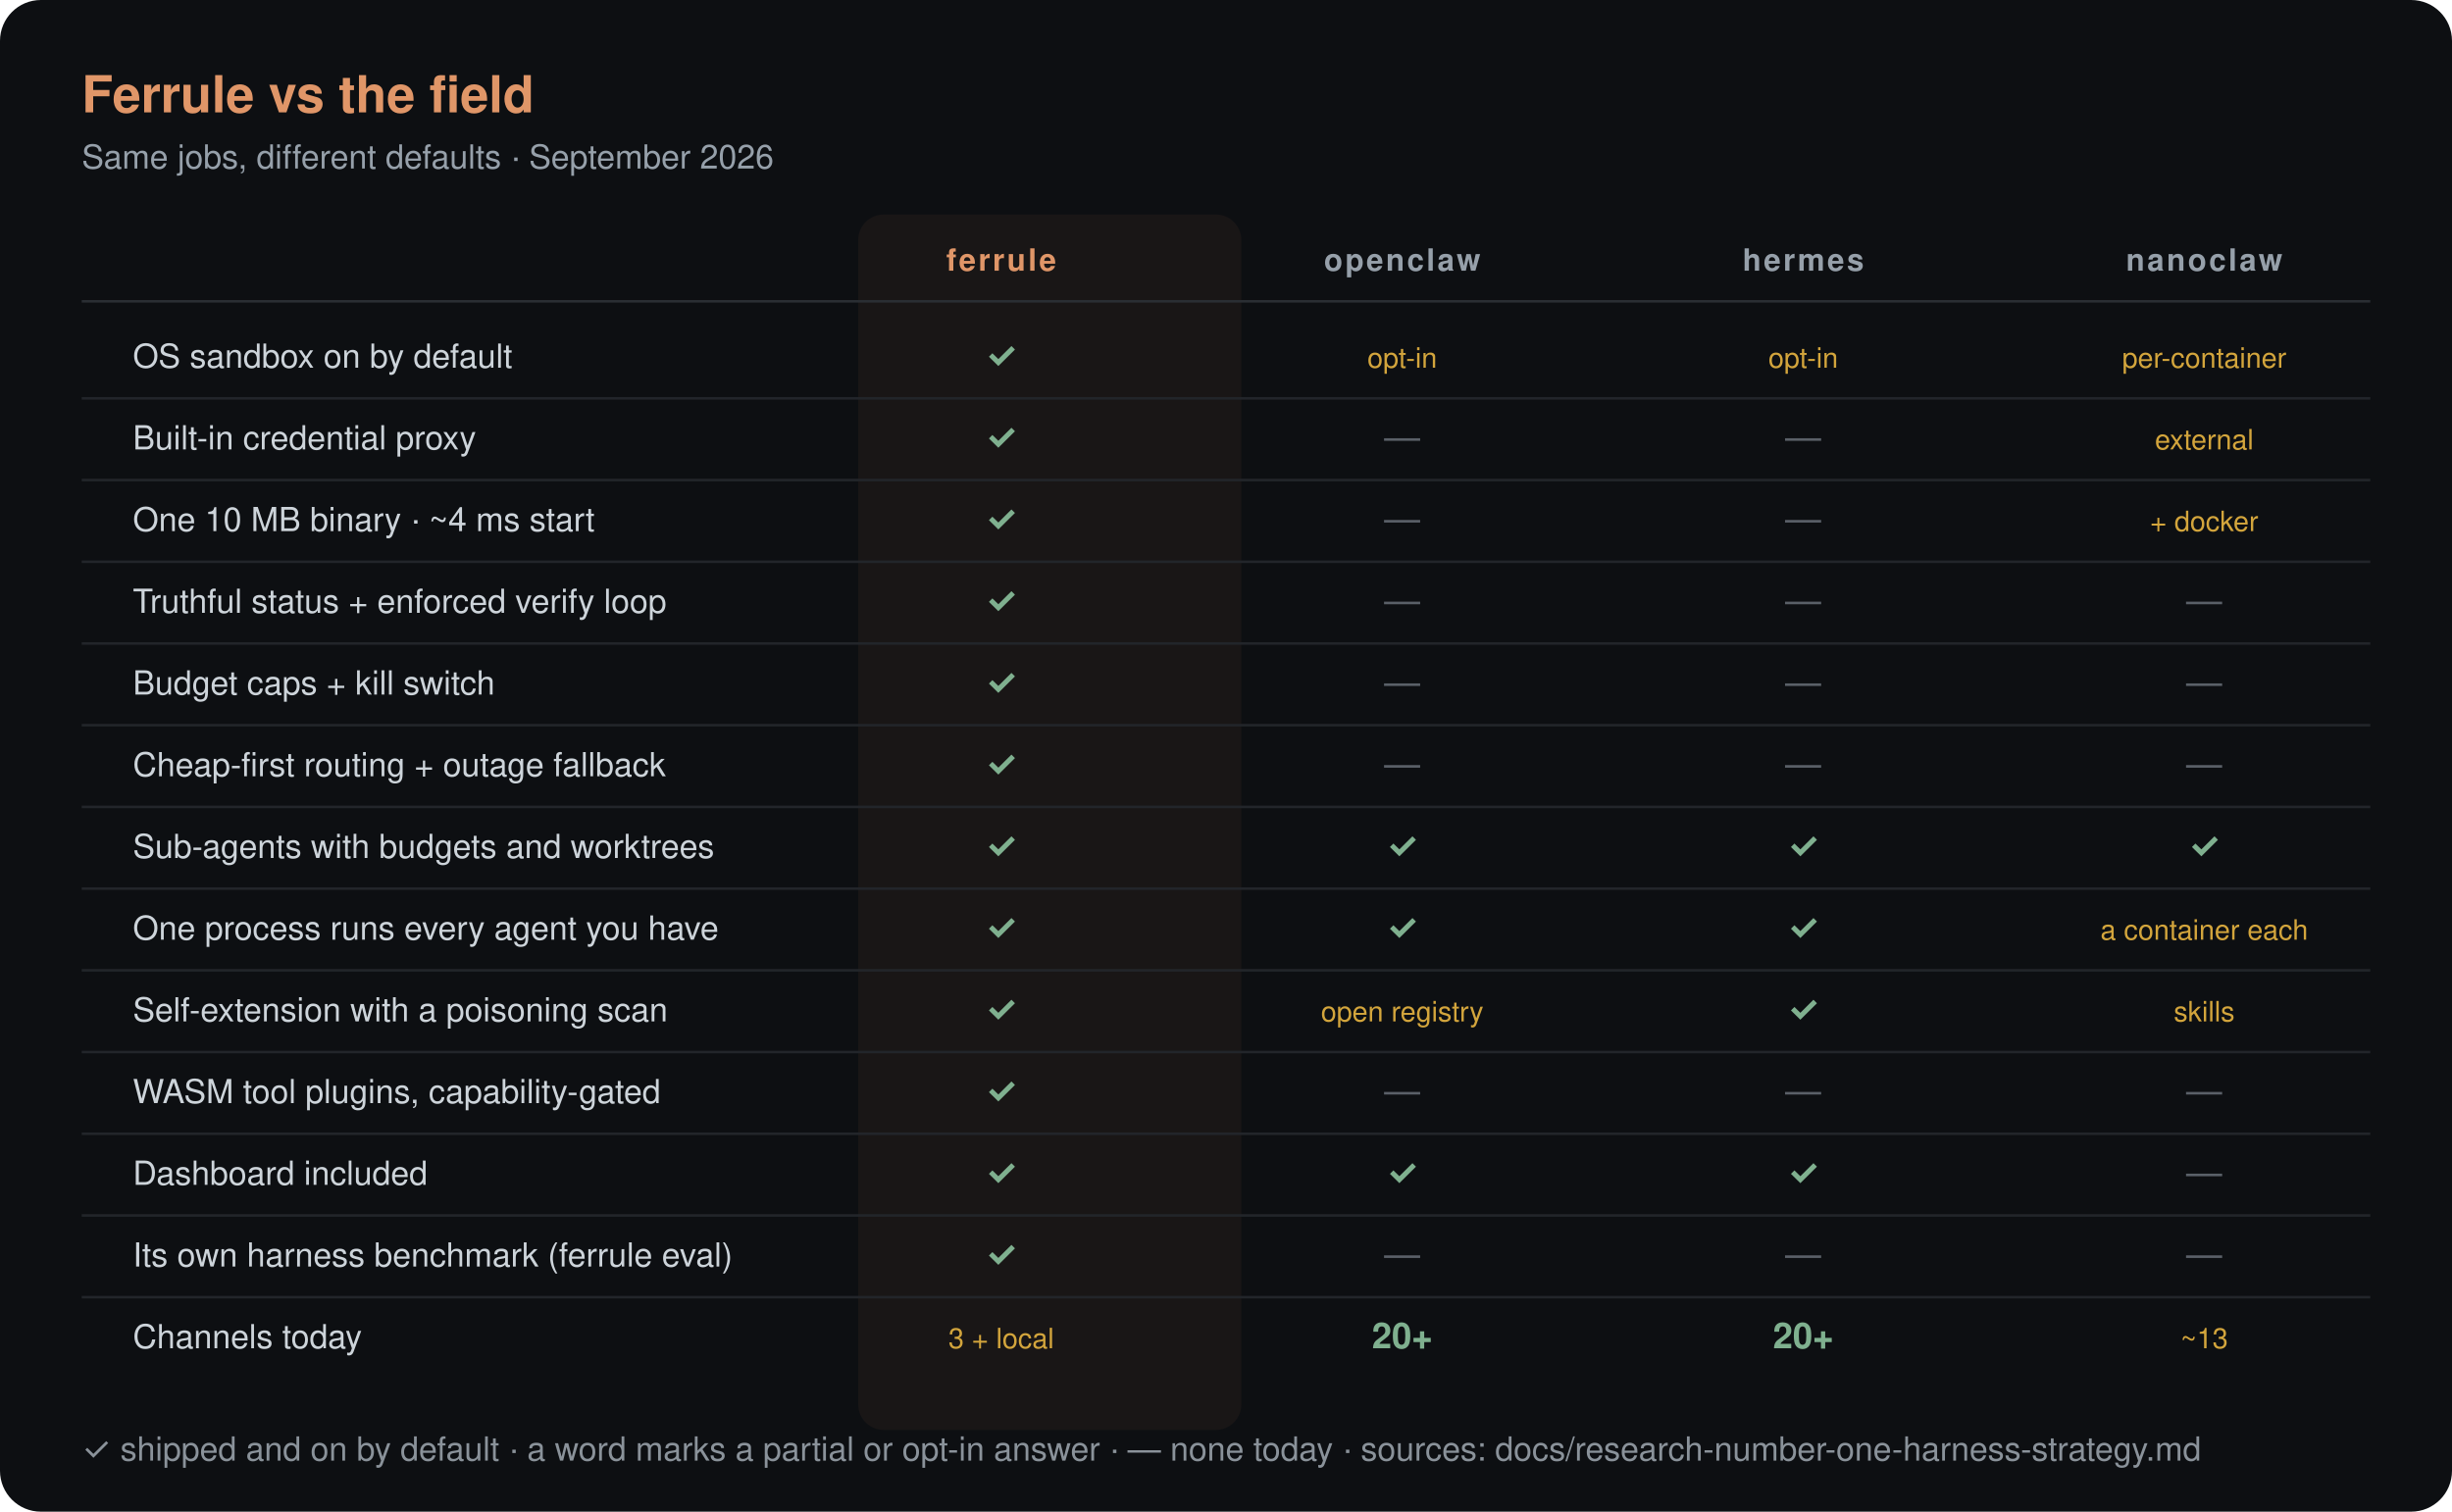
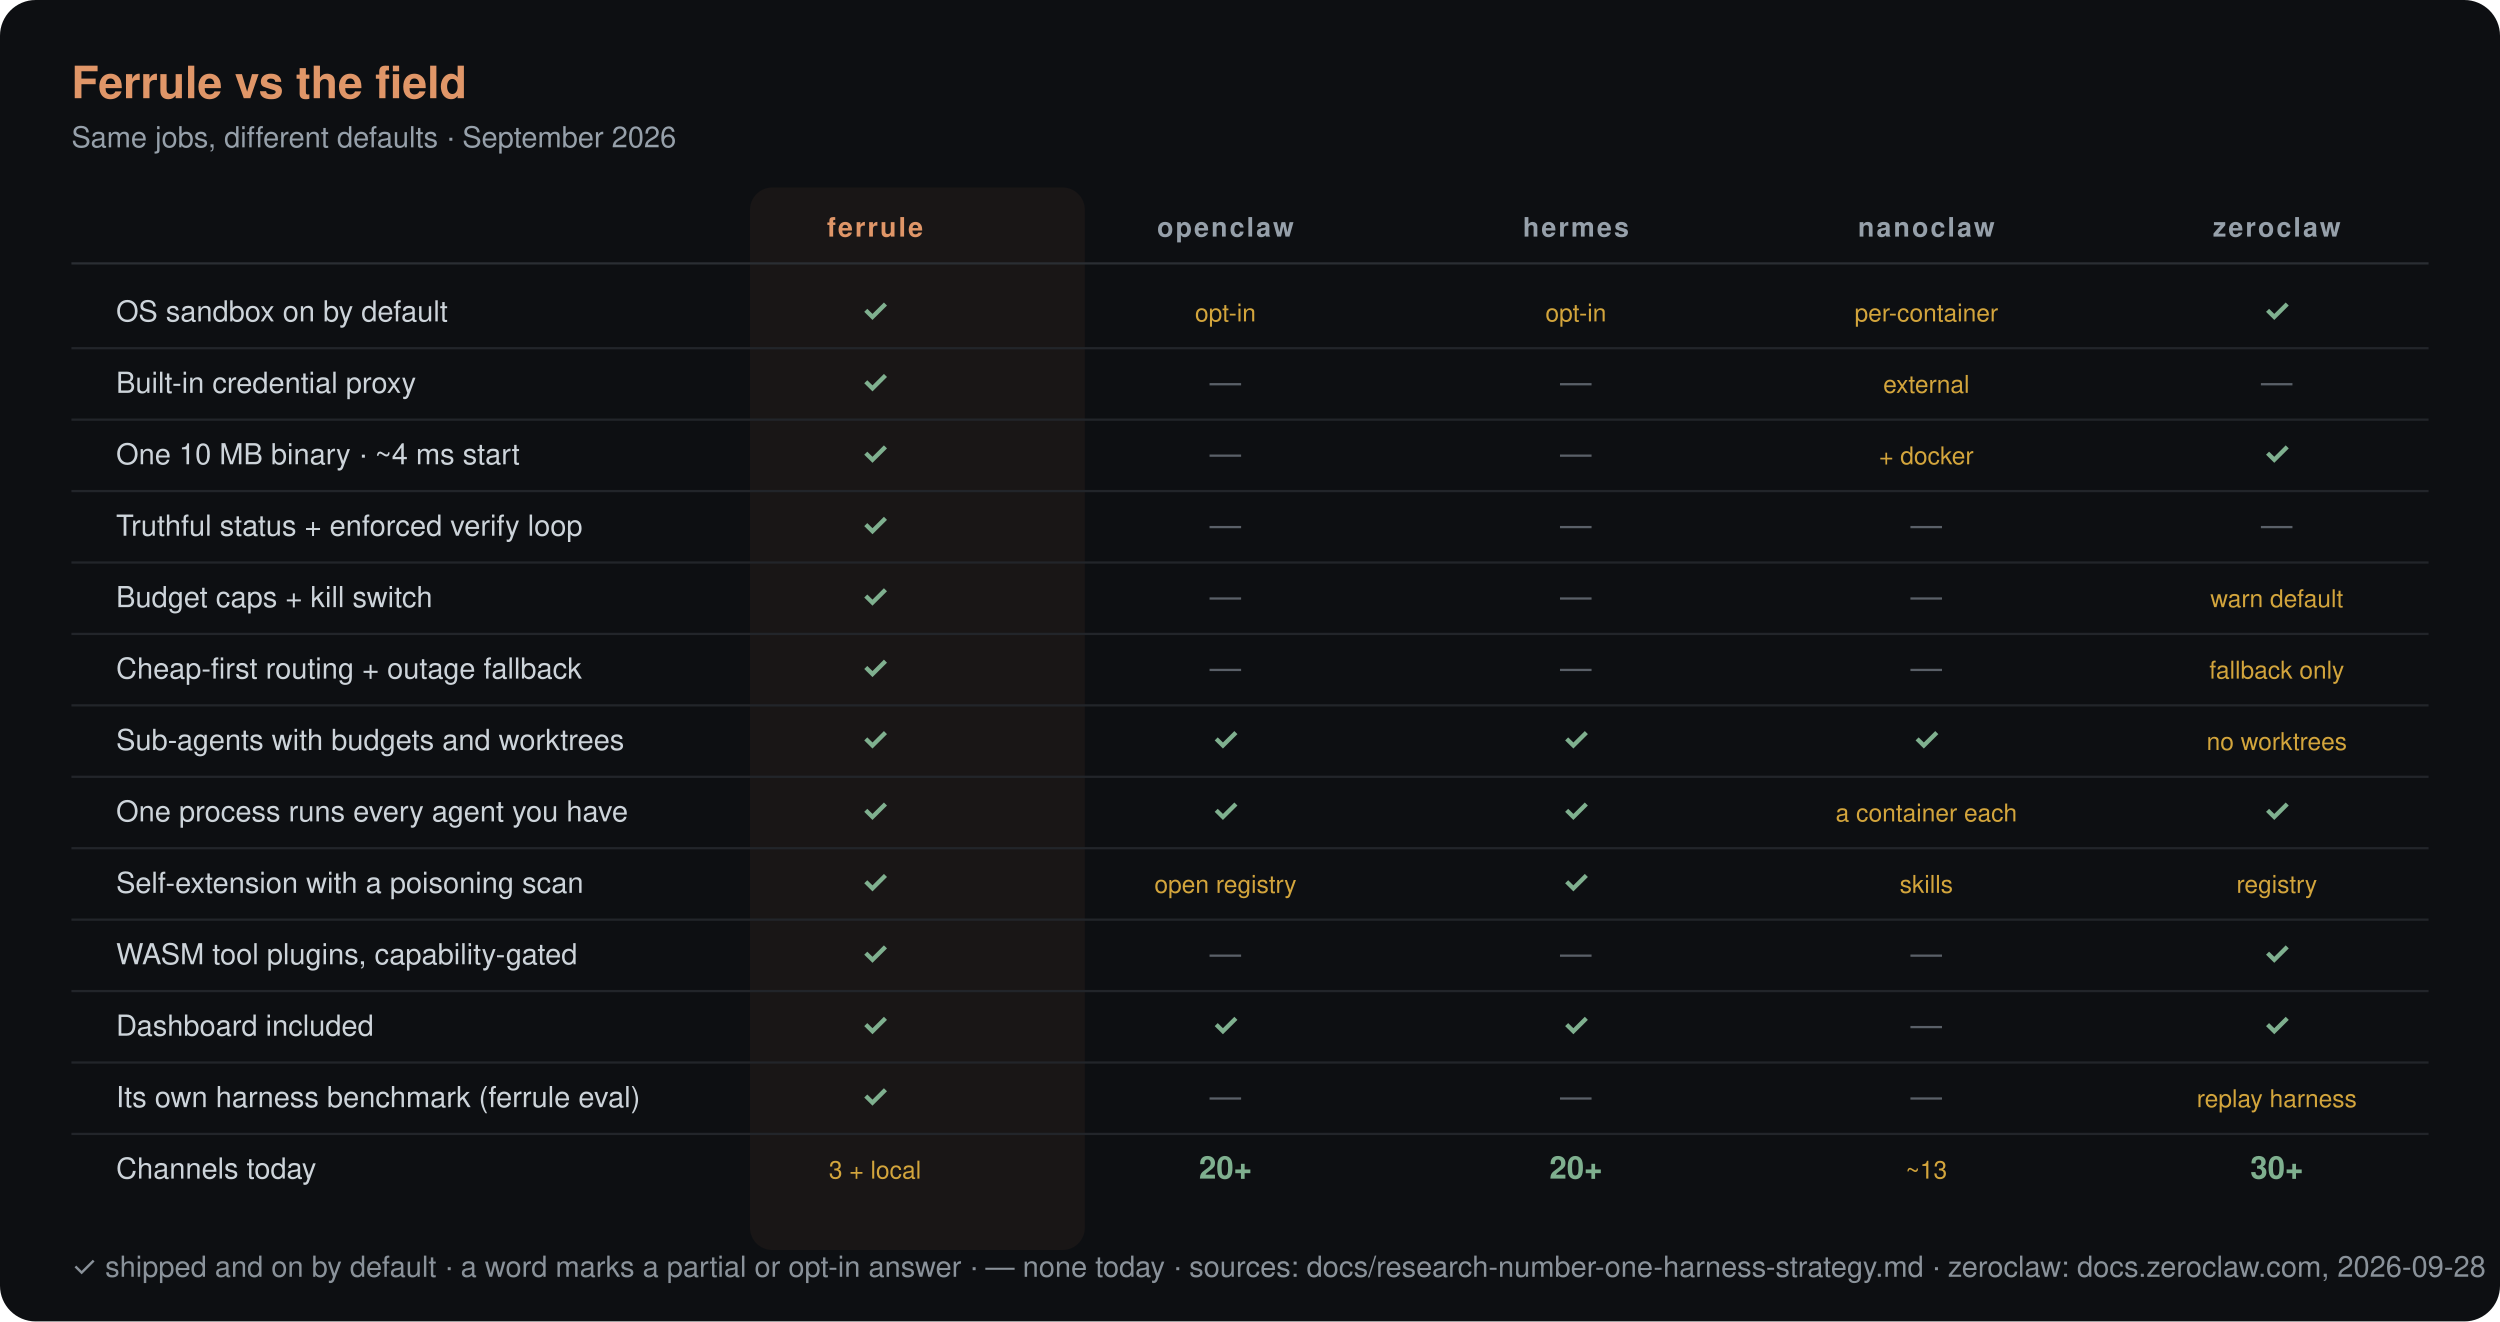
- <svg xmlns="http://www.w3.org/2000/svg" width="960" height="592" viewBox="0 0 960 592" role="img" aria-label="Ferrule vs OpenClaw, Hermes and NanoClaw: a capability table">
+ <svg xmlns="http://www.w3.org/2000/svg" width="1120" height="592" viewBox="0 0 1120 592" role="img" aria-label="Ferrule vs OpenClaw, Hermes, NanoClaw and ZeroClaw: a capability table">
  <defs>
    <style>
      text { font-family: ui-sans-serif, -apple-system, "Segoe UI", Helvetica, Arial, sans-serif; fill: #cdd4da; font-size: 13px; }
      .t { font-size: 20px; font-weight: 700; fill: #e09668; }
      .s { fill: #96a0aa; }
      .col { font-size: 12px; font-weight: 700; letter-spacing: .08em; text-transform: uppercase; }
      .yes { fill: #7fb08f; font-weight: 700; font-size: 14px; }
      .no { fill: #5a6068; font-size: 14px; }
      .part { fill: #d3a53c; font-size: 11px; }
      .row { fill: #cdd4da; }
      .dim { fill: #8a929a; }
    </style>
  </defs>
-   <rect width="960" height="592" rx="16" fill="#0d0f12" />
+   <rect width="1120" height="592" rx="16" fill="#0d0f12" />
  <text x="32" y="44" class="t">Ferrule vs the field</text>
  <text x="32" y="66" class="s">Same jobs, different defaults · September 2026</text>
  <rect x="336" y="84" width="150" height="476" rx="10" fill="#c4764a" opacity="0.07" />
  <text x="392" y="106" class="col" fill="#e09668" text-anchor="middle" style="fill:#e09668">ferrule</text>
  <text x="549" y="106" class="col" text-anchor="middle" style="fill:#96a0aa">openclaw</text>
  <text x="706" y="106" class="col" text-anchor="middle" style="fill:#96a0aa">hermes</text>
  <text x="863" y="106" class="col" text-anchor="middle" style="fill:#96a0aa">nanoclaw</text>
-   <line x1="32" y1="118" x2="928" y2="118" stroke="#2a2e33" />
+   <text x="1020" y="106" class="col" text-anchor="middle" style="fill:#96a0aa">zeroclaw</text>
+   <line x1="32" y1="118" x2="1088" y2="118" stroke="#2a2e33" />
  <g>
    <text x="52" y="144" class="row">OS sandbox on by default</text>
    <text x="392" y="144" class="yes" text-anchor="middle">✓</text>
    <text x="549" y="144" class="part" text-anchor="middle">opt-in</text>
    <text x="706" y="144" class="part" text-anchor="middle">opt-in</text>
    <text x="863" y="144" class="part" text-anchor="middle">per-container</text>
-     <line x1="32" y1="156" x2="928" y2="156" stroke="#22252a" />
+     <text x="1020" y="144" class="yes" text-anchor="middle">✓</text>
+     <line x1="32" y1="156" x2="1088" y2="156" stroke="#22252a" />
    <text x="52" y="176" class="row">Built-in credential proxy</text>
    <text x="392" y="176" class="yes" text-anchor="middle">✓</text>
    <text x="549" y="176" class="no" text-anchor="middle">—</text>
    <text x="706" y="176" class="no" text-anchor="middle">—</text>
    <text x="863" y="176" class="part" text-anchor="middle">external</text>
-     <line x1="32" y1="188" x2="928" y2="188" stroke="#22252a" />
+     <text x="1020" y="176" class="no" text-anchor="middle">—</text>
+     <line x1="32" y1="188" x2="1088" y2="188" stroke="#22252a" />
    <text x="52" y="208" class="row">One 10 MB binary · ~4 ms start</text>
    <text x="392" y="208" class="yes" text-anchor="middle">✓</text>
    <text x="549" y="208" class="no" text-anchor="middle">—</text>
    <text x="706" y="208" class="no" text-anchor="middle">—</text>
    <text x="863" y="208" class="part" text-anchor="middle">+ docker</text>
-     <line x1="32" y1="220" x2="928" y2="220" stroke="#22252a" />
+     <text x="1020" y="208" class="yes" text-anchor="middle">✓</text>
+     <line x1="32" y1="220" x2="1088" y2="220" stroke="#22252a" />
    <text x="52" y="240" class="row">Truthful status + enforced verify loop</text>
    <text x="392" y="240" class="yes" text-anchor="middle">✓</text>
    <text x="549" y="240" class="no" text-anchor="middle">—</text>
    <text x="706" y="240" class="no" text-anchor="middle">—</text>
    <text x="863" y="240" class="no" text-anchor="middle">—</text>
-     <line x1="32" y1="252" x2="928" y2="252" stroke="#22252a" />
+     <text x="1020" y="240" class="no" text-anchor="middle">—</text>
+     <line x1="32" y1="252" x2="1088" y2="252" stroke="#22252a" />
    <text x="52" y="272" class="row">Budget caps + kill switch</text>
    <text x="392" y="272" class="yes" text-anchor="middle">✓</text>
    <text x="549" y="272" class="no" text-anchor="middle">—</text>
    <text x="706" y="272" class="no" text-anchor="middle">—</text>
    <text x="863" y="272" class="no" text-anchor="middle">—</text>
-     <line x1="32" y1="284" x2="928" y2="284" stroke="#22252a" />
+     <text x="1020" y="272" class="part" text-anchor="middle">warn default</text>
+     <line x1="32" y1="284" x2="1088" y2="284" stroke="#22252a" />
    <text x="52" y="304" class="row">Cheap-first routing + outage fallback</text>
    <text x="392" y="304" class="yes" text-anchor="middle">✓</text>
    <text x="549" y="304" class="no" text-anchor="middle">—</text>
    <text x="706" y="304" class="no" text-anchor="middle">—</text>
    <text x="863" y="304" class="no" text-anchor="middle">—</text>
-     <line x1="32" y1="316" x2="928" y2="316" stroke="#22252a" />
+     <text x="1020" y="304" class="part" text-anchor="middle">fallback only</text>
+     <line x1="32" y1="316" x2="1088" y2="316" stroke="#22252a" />
    <text x="52" y="336" class="row">Sub-agents with budgets and worktrees</text>
    <text x="392" y="336" class="yes" text-anchor="middle">✓</text>
    <text x="549" y="336" class="yes" text-anchor="middle">✓</text>
    <text x="706" y="336" class="yes" text-anchor="middle">✓</text>
    <text x="863" y="336" class="yes" text-anchor="middle">✓</text>
-     <line x1="32" y1="348" x2="928" y2="348" stroke="#22252a" />
+     <text x="1020" y="336" class="part" text-anchor="middle">no worktrees</text>
+     <line x1="32" y1="348" x2="1088" y2="348" stroke="#22252a" />
    <text x="52" y="368" class="row">One process runs every agent you have</text>
    <text x="392" y="368" class="yes" text-anchor="middle">✓</text>
    <text x="549" y="368" class="yes" text-anchor="middle">✓</text>
    <text x="706" y="368" class="yes" text-anchor="middle">✓</text>
    <text x="863" y="368" class="part" text-anchor="middle">a container each</text>
-     <line x1="32" y1="380" x2="928" y2="380" stroke="#22252a" />
+     <text x="1020" y="368" class="yes" text-anchor="middle">✓</text>
+     <line x1="32" y1="380" x2="1088" y2="380" stroke="#22252a" />
    <text x="52" y="400" class="row">Self-extension with a poisoning scan</text>
    <text x="392" y="400" class="yes" text-anchor="middle">✓</text>
    <text x="549" y="400" class="part" text-anchor="middle">open registry</text>
    <text x="706" y="400" class="yes" text-anchor="middle">✓</text>
    <text x="863" y="400" class="part" text-anchor="middle">skills</text>
-     <line x1="32" y1="412" x2="928" y2="412" stroke="#22252a" />
+     <text x="1020" y="400" class="part" text-anchor="middle">registry</text>
+     <line x1="32" y1="412" x2="1088" y2="412" stroke="#22252a" />
    <text x="52" y="432" class="row">WASM tool plugins, capability-gated</text>
    <text x="392" y="432" class="yes" text-anchor="middle">✓</text>
    <text x="549" y="432" class="no" text-anchor="middle">—</text>
    <text x="706" y="432" class="no" text-anchor="middle">—</text>
    <text x="863" y="432" class="no" text-anchor="middle">—</text>
-     <line x1="32" y1="444" x2="928" y2="444" stroke="#22252a" />
+     <text x="1020" y="432" class="yes" text-anchor="middle">✓</text>
+     <line x1="32" y1="444" x2="1088" y2="444" stroke="#22252a" />
    <text x="52" y="464" class="row">Dashboard included</text>
    <text x="392" y="464" class="yes" text-anchor="middle">✓</text>
    <text x="549" y="464" class="yes" text-anchor="middle">✓</text>
    <text x="706" y="464" class="yes" text-anchor="middle">✓</text>
    <text x="863" y="464" class="no" text-anchor="middle">—</text>
-     <line x1="32" y1="476" x2="928" y2="476" stroke="#22252a" />
+     <text x="1020" y="464" class="yes" text-anchor="middle">✓</text>
+     <line x1="32" y1="476" x2="1088" y2="476" stroke="#22252a" />
    <text x="52" y="496" class="row">Its own harness benchmark (ferrule eval)</text>
    <text x="392" y="496" class="yes" text-anchor="middle">✓</text>
    <text x="549" y="496" class="no" text-anchor="middle">—</text>
    <text x="706" y="496" class="no" text-anchor="middle">—</text>
    <text x="863" y="496" class="no" text-anchor="middle">—</text>
-     <line x1="32" y1="508" x2="928" y2="508" stroke="#22252a" />
+     <text x="1020" y="496" class="part" text-anchor="middle">replay harness</text>
+     <line x1="32" y1="508" x2="1088" y2="508" stroke="#22252a" />
    <text x="52" y="528" class="row">Channels today</text>
    <text x="392" y="528" class="part" text-anchor="middle">3 + local</text>
    <text x="549" y="528" class="yes" text-anchor="middle">20+</text>
    <text x="706" y="528" class="yes" text-anchor="middle">20+</text>
    <text x="863" y="528" class="part" text-anchor="middle">~13</text>
+     <text x="1020" y="528" class="yes" text-anchor="middle">30+</text>
  </g>
-   <text x="32" y="572" class="dim" font-size="11">✓ shipped and on by default · a word marks a partial or opt-in answer · — none today · sources: docs/research-number-one-harness-strategy.md</text>
+   <text x="32" y="572" class="dim" font-size="11">✓ shipped and on by default · a word marks a partial or opt-in answer · — none today · sources: docs/research-number-one-harness-strategy.md · zeroclaw: docs.zeroclaw.com, 2026-09-28</text>
</svg>
